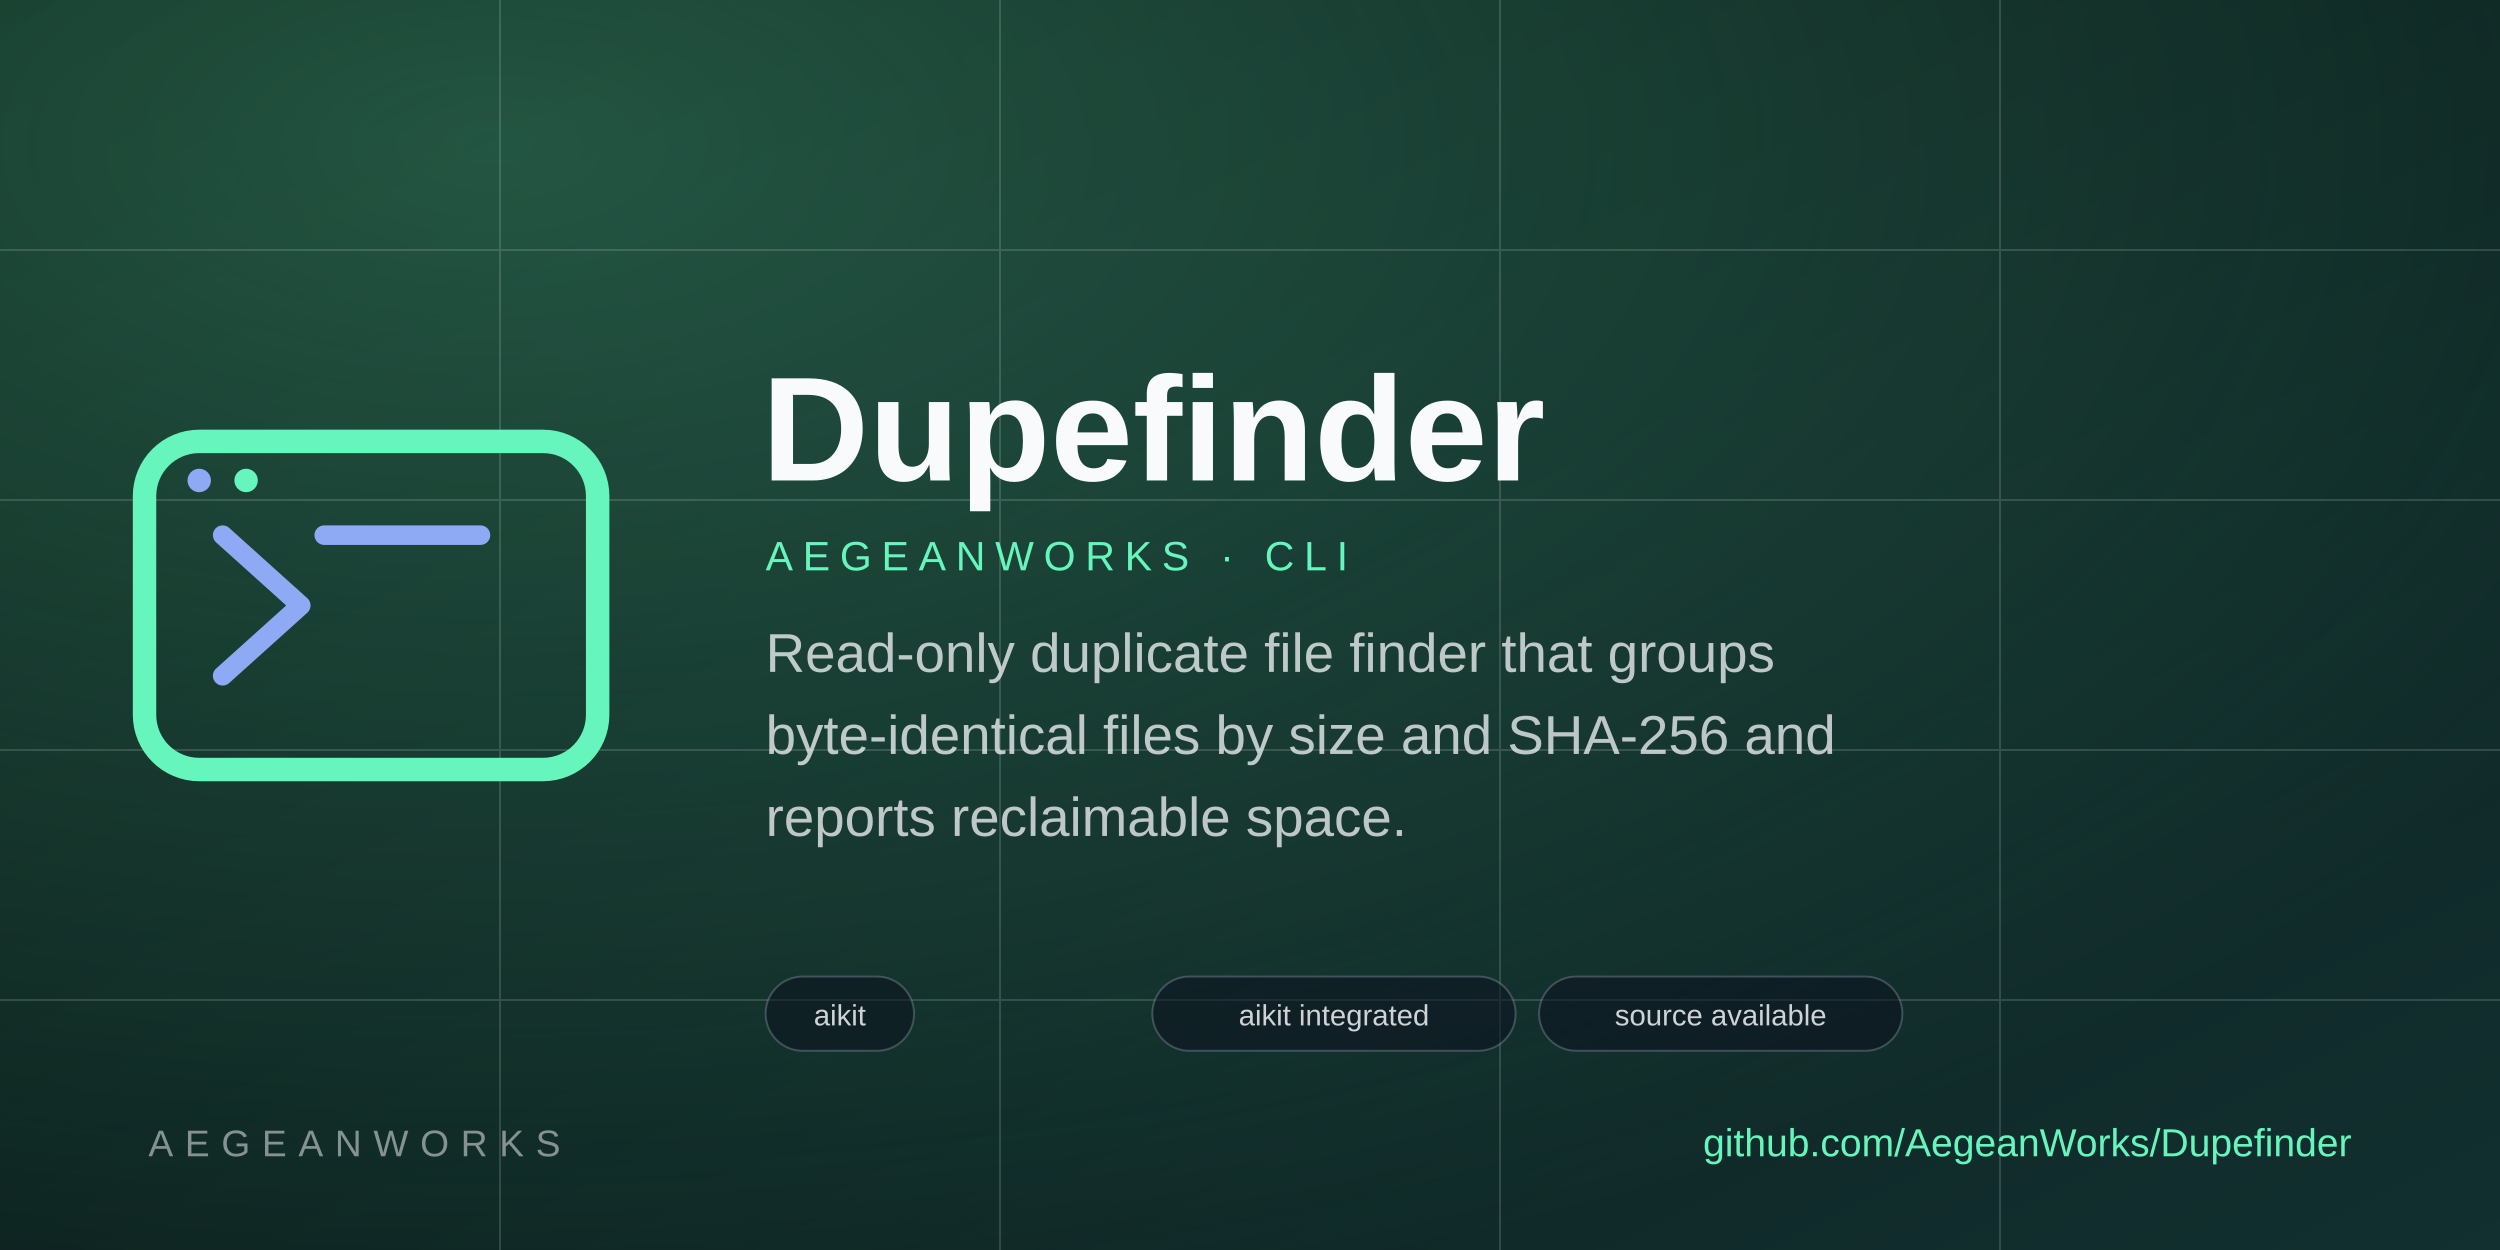
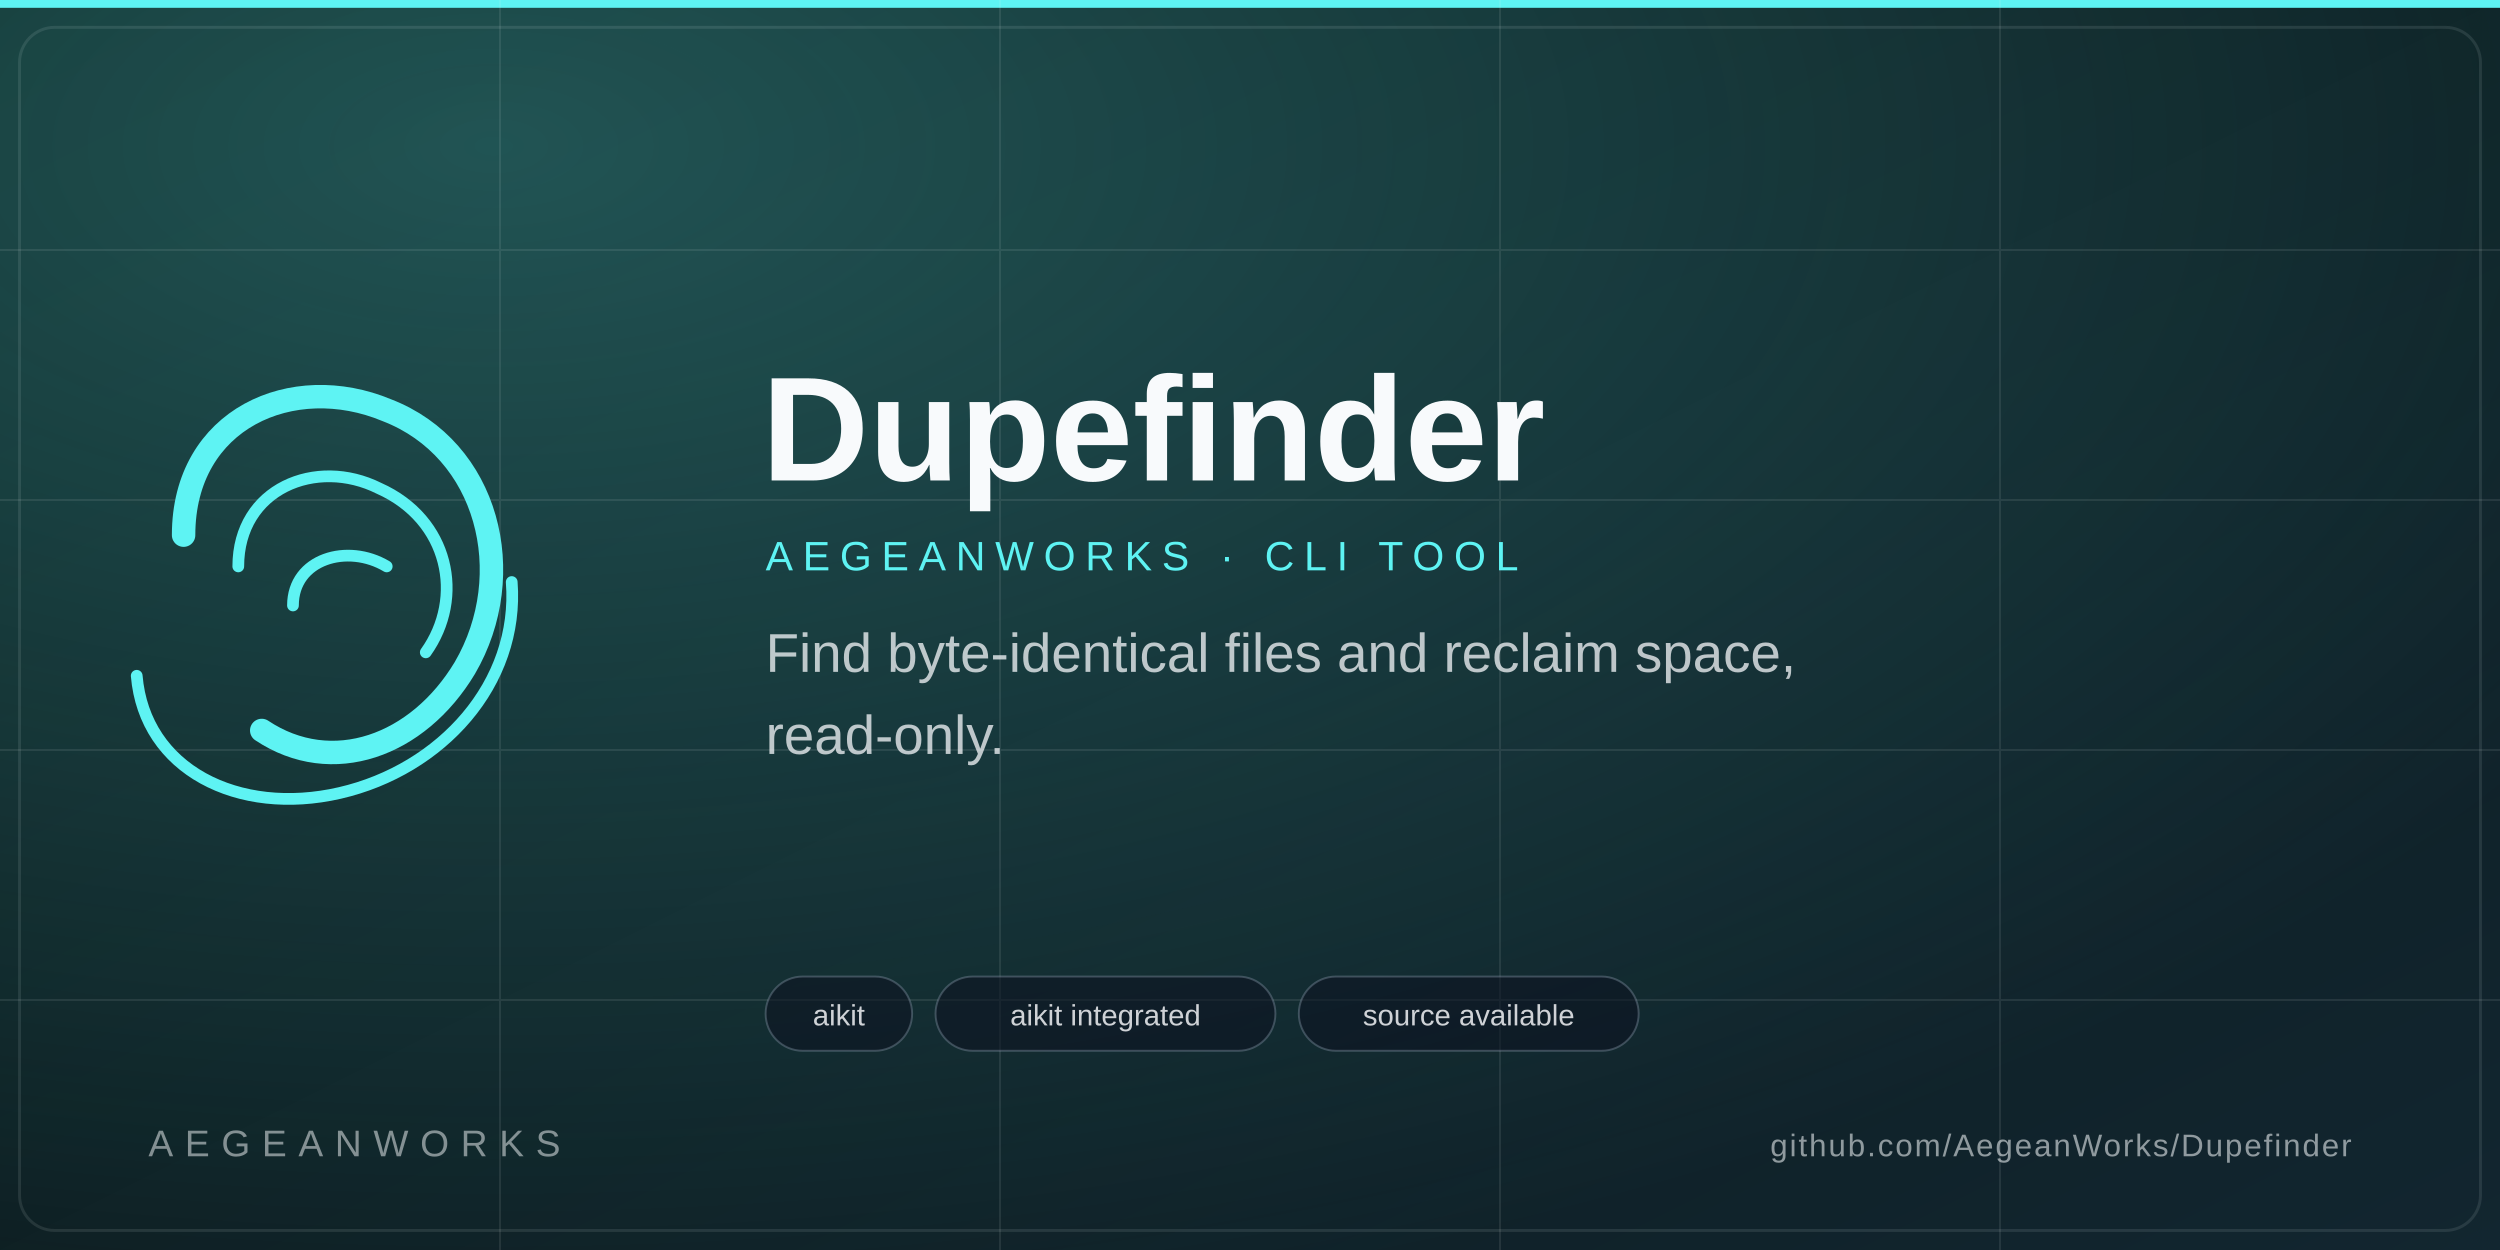
- <svg xmlns="http://www.w3.org/2000/svg" width="1280" height="640" viewBox="0 0 1280 640" role="img" aria-labelledby="title desc" data-motif="terminal" data-layout="left">
+ <svg xmlns="http://www.w3.org/2000/svg" width="1280" height="640" viewBox="0 0 1280 640" role="img" aria-labelledby="title desc" data-motif="fingerprint" data-layout="left">
  <defs>
    <linearGradient id="bg" x1="0" y1="0" x2="1" y2="1">
-       <stop offset="0" stop-color="#07120d" />
-       <stop offset="1" stop-color="#123030" />
+       <stop offset="0" stop-color="#071311" />
+       <stop offset="1" stop-color="#122630" />
    </linearGradient>
    <radialGradient id="glow" cx="0.2" cy="0.12" r="0.95">
-       <stop offset="0" stop-color="#66f5bc" stop-opacity="0.28" />
-       <stop offset="1" stop-color="#66f5bc" stop-opacity="0" />
+       <stop offset="0" stop-color="#5ef3f3" stop-opacity="0.28" />
+       <stop offset="1" stop-color="#5ef3f3" stop-opacity="0" />
    </radialGradient>
    <linearGradient id="band" x1="0" y1="0" x2="1" y2="0">
-       <stop offset="0" stop-color="#66f5bc" />
-       <stop offset="1" stop-color="#8eaaf5" />
+       <stop offset="0" stop-color="#5ef3f3" />
+       <stop offset="1" stop-color="#5ef3f3" />
    </linearGradient>
  </defs>
  <rect width="1280" height="640" fill="url(#bg)" />
  <rect width="1280" height="640" fill="url(#glow)" />
-   <g opacity="0.15" stroke="#F8FAFC">
+   <rect x="0" y="0" width="1280" height="4" fill="url(#band)" />
+   <rect x="10" y="14" width="1260" height="616" rx="18" fill="none" stroke="#F8FAFC" stroke-opacity="0.10" stroke-width="1.5" />
+   <g opacity="0.09" stroke="#F8FAFC" stroke-width="1">
    <path d="M0 128H1280M0 256H1280M0 384H1280M0 512H1280M256 0V640M512 0V640M768 0V640M1024 0V640" />
  </g>
  <g transform="translate(190 310) scale(2.0)" opacity="1.0">
-     <rect x="-58" y="-42" width="116" height="84" rx="14" fill="none" stroke="#66f5bc" stroke-width="6" stroke-linecap="round" stroke-linejoin="round" />
-     <path d="M-38 -18L-18 0L-38 18M-12 -18H28" fill="none" stroke="#8eaaf5" stroke-width="5" stroke-linecap="round" stroke-linejoin="round" />
-     <circle cx="-44" cy="-32" r="3" fill="#8eaaf5" />
-     <circle cx="-32" cy="-32" r="3" fill="#66f5bc" />
+     <path d="M-48 -18C-48 -48 -20 -60 4 -50C30 -40 38 -8 24 16C12 36 -10 44 -28 32" fill="none" stroke="#5ef3f3" stroke-width="6" stroke-linecap="round" stroke-linejoin="round" />
+     <path d="M-34 -10C-34 -30 -14 -38 2 -30C20 -22 24 -2 14 12" fill="none" stroke="#5ef3f3" stroke-width="3" stroke-linecap="round" stroke-linejoin="round" />
+     <path d="M-20 0C-20 -12 -6 -16 4 -10" fill="none" stroke="#5ef3f3" stroke-width="3" stroke-linecap="round" stroke-linejoin="round" />
+     <path d="M-60 18C-58 42 -34 54 -8 48C18 42 38 20 36 -6" fill="none" stroke="#5ef3f3" stroke-width="3" stroke-linecap="round" stroke-linejoin="round" />
  </g>
  <text x="390" y="246" font-family="Segoe UI, Arial, sans-serif" font-size="76" font-weight="700" fill="#F8FAFC">Dupefinder</text>
-   <text x="392" y="292" font-family="Segoe UI, Arial, sans-serif" font-size="21" letter-spacing="5" fill="#66f5bc">AEGEANWORKS · CLI</text>
-   <text x="392" y="344" font-family="Segoe UI, Arial, sans-serif" font-size="28" fill="#F8FAFC" fill-opacity="0.74">Read-only duplicate file finder that groups</text>
-   <text x="392" y="386" font-family="Segoe UI, Arial, sans-serif" font-size="28" fill="#F8FAFC" fill-opacity="0.74">byte-identical files by size and SHA-256 and</text>
-   <text x="392" y="428" font-family="Segoe UI, Arial, sans-serif" font-size="28" fill="#F8FAFC" fill-opacity="0.74">reports reclaimable space.</text>
-   <rect x="392" y="500" width="76" height="38" rx="19" fill="#0B1220" fill-opacity="0.55" stroke="#94A3B8" stroke-opacity="0.35" />
-   <text x="430.0" y="525" text-anchor="middle" font-family="Segoe UI, Arial, sans-serif" font-size="15" fill="#F8FAFC" fill-opacity="0.82">aikit</text>
-   <rect x="590" y="500" width="186" height="38" rx="19" fill="#0B1220" fill-opacity="0.55" stroke="#94A3B8" stroke-opacity="0.35" />
-   <text x="683.0" y="525" text-anchor="middle" font-family="Segoe UI, Arial, sans-serif" font-size="15" fill="#F8FAFC" fill-opacity="0.82">aikit integrated</text>
-   <rect x="788" y="500" width="186" height="38" rx="19" fill="#0B1220" fill-opacity="0.55" stroke="#94A3B8" stroke-opacity="0.35" />
-   <text x="881.0" y="525" text-anchor="middle" font-family="Segoe UI, Arial, sans-serif" font-size="15" fill="#F8FAFC" fill-opacity="0.82">source available</text>
+   <text x="392" y="292" font-family="Segoe UI, Arial, sans-serif" font-size="21" letter-spacing="5" fill="#5ef3f3">AEGEANWORKS · CLI TOOL</text>
+   <text x="392" y="344" font-family="Segoe UI, Arial, sans-serif" font-size="28" fill="#F8FAFC" fill-opacity="0.74">Find byte-identical files and reclaim space,</text>
+   <text x="392" y="386" font-family="Segoe UI, Arial, sans-serif" font-size="28" fill="#F8FAFC" fill-opacity="0.74">read-only.</text>
+   <rect x="392" y="500" width="75" height="38" rx="19" fill="#0B1220" fill-opacity="0.55" stroke="#94A3B8" stroke-opacity="0.35" />
+   <text x="429.5" y="525" text-anchor="middle" font-family="Segoe UI, Arial, sans-serif" font-size="15" fill="#F8FAFC" fill-opacity="0.82">aikit</text>
+   <rect x="479" y="500" width="174" height="38" rx="19" fill="#0B1220" fill-opacity="0.55" stroke="#94A3B8" stroke-opacity="0.35" />
+   <text x="566.0" y="525" text-anchor="middle" font-family="Segoe UI, Arial, sans-serif" font-size="15" fill="#F8FAFC" fill-opacity="0.82">aikit integrated</text>
+   <rect x="665" y="500" width="174" height="38" rx="19" fill="#0B1220" fill-opacity="0.55" stroke="#94A3B8" stroke-opacity="0.35" />
+   <text x="752.0" y="525" text-anchor="middle" font-family="Segoe UI, Arial, sans-serif" font-size="15" fill="#F8FAFC" fill-opacity="0.82">source available</text>
  <text x="76" y="592" font-family="Segoe UI, Arial, sans-serif" font-size="19" letter-spacing="6" fill="#F8FAFC" fill-opacity="0.50">AEGEANWORKS</text>
-   <text x="1204" y="592" text-anchor="end" font-family="Segoe UI, Arial, sans-serif" font-size="20" fill="#66f5bc">github.com/AegeanWorks/Dupefinder</text>
+   <text x="1204" y="592" text-anchor="end" font-family="Segoe UI, Arial, sans-serif" font-size="16" letter-spacing="1" fill="#F8FAFC" fill-opacity="0.55">github.com/AegeanWorks/Dupefinder</text>
</svg>
